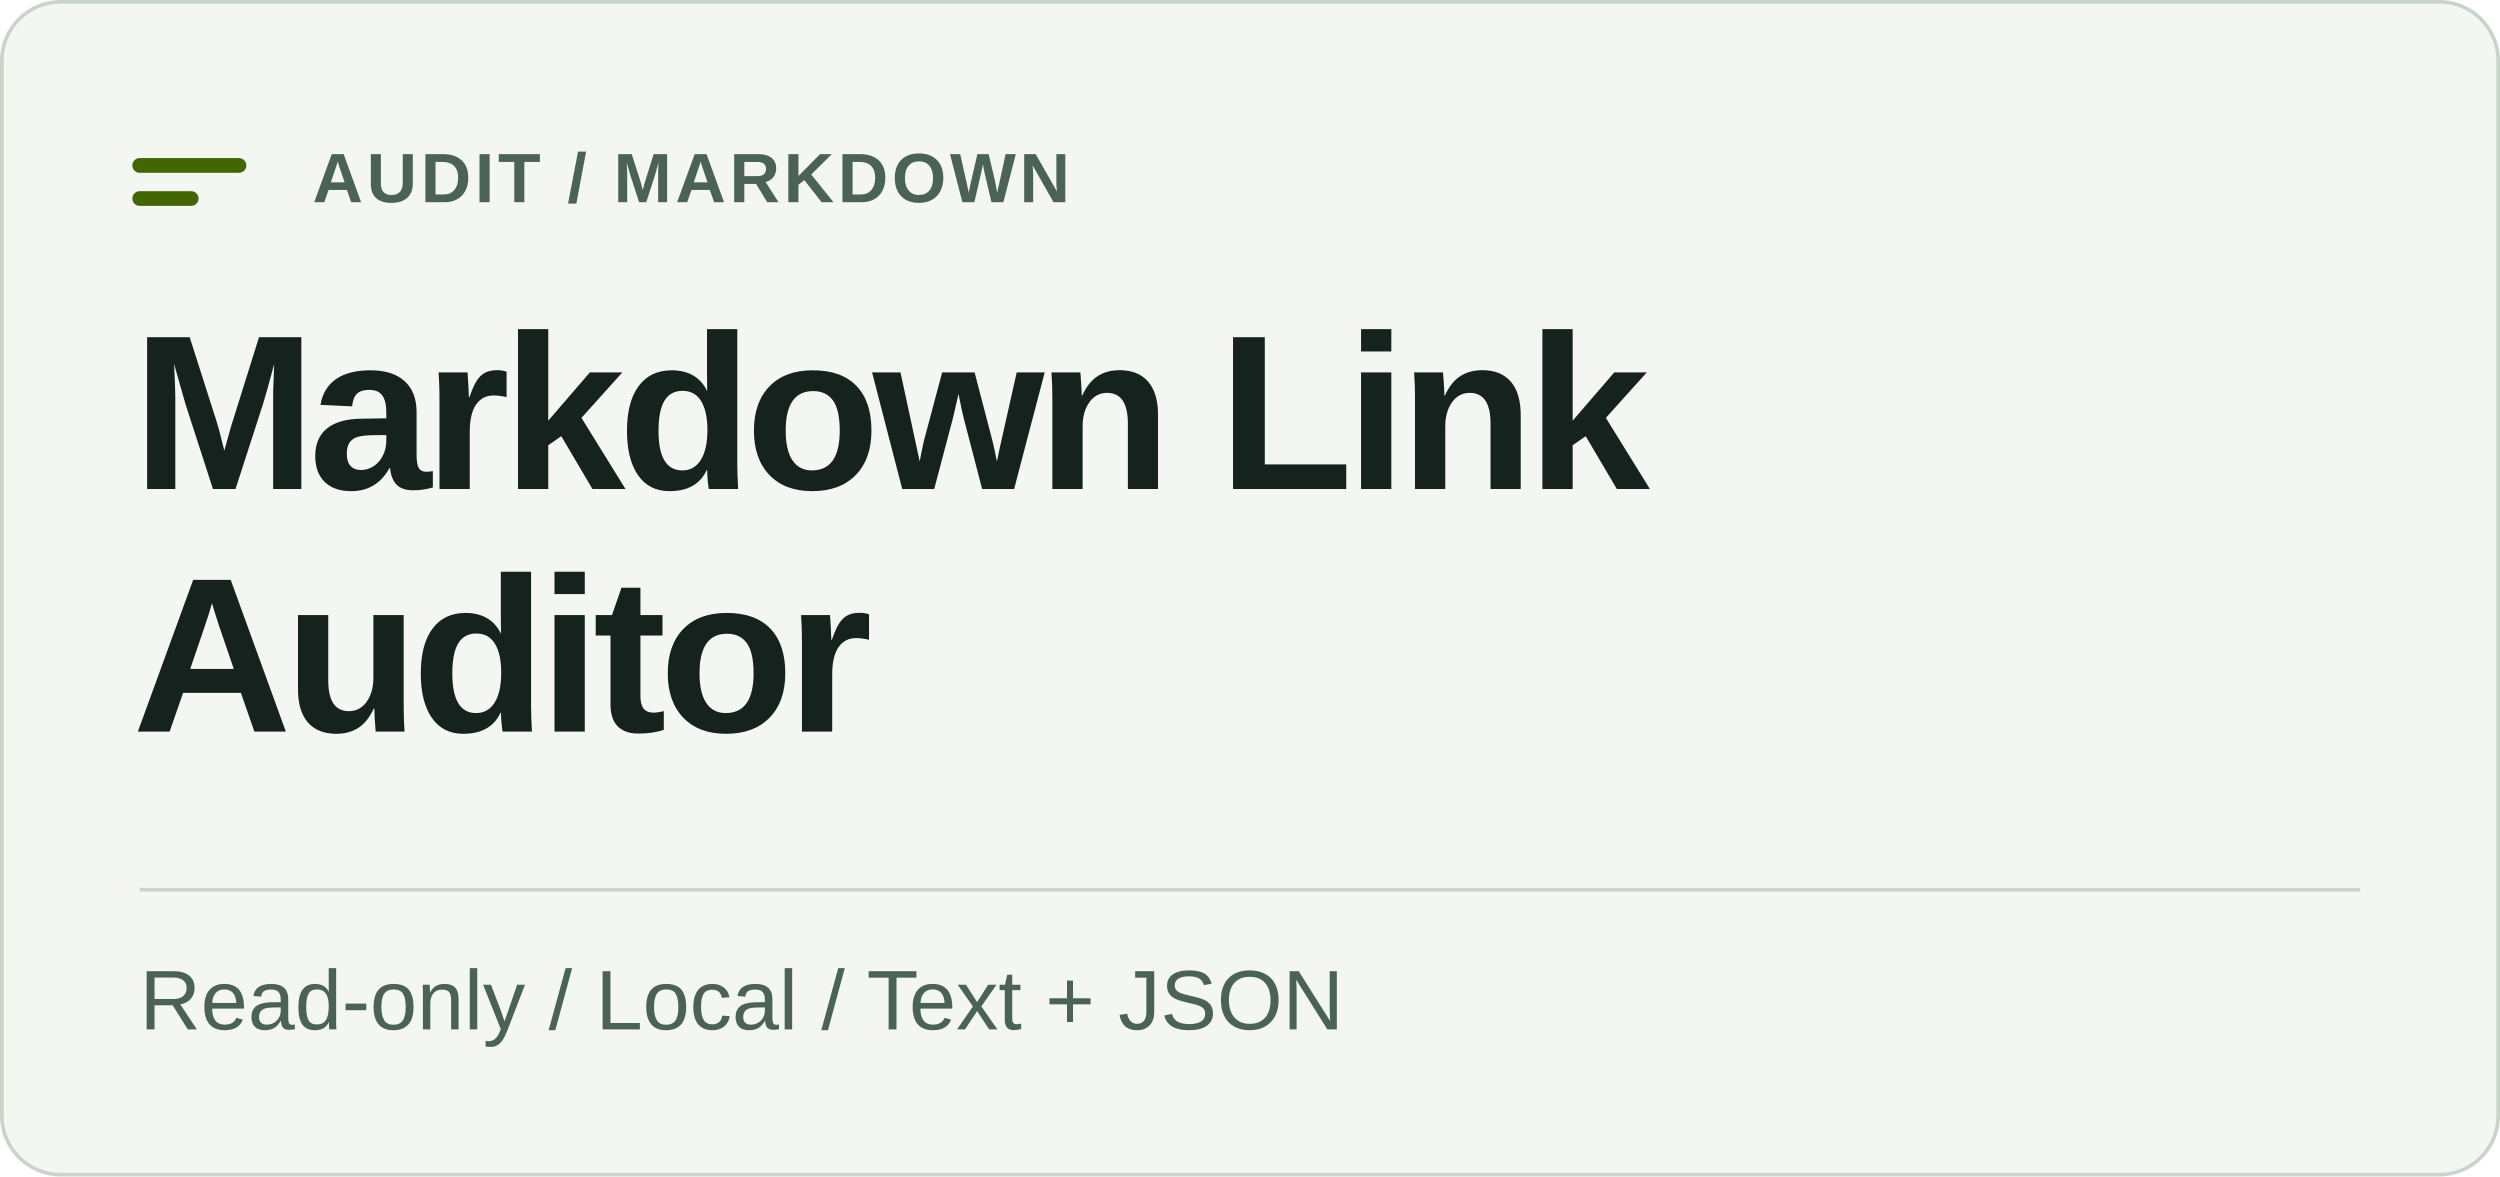
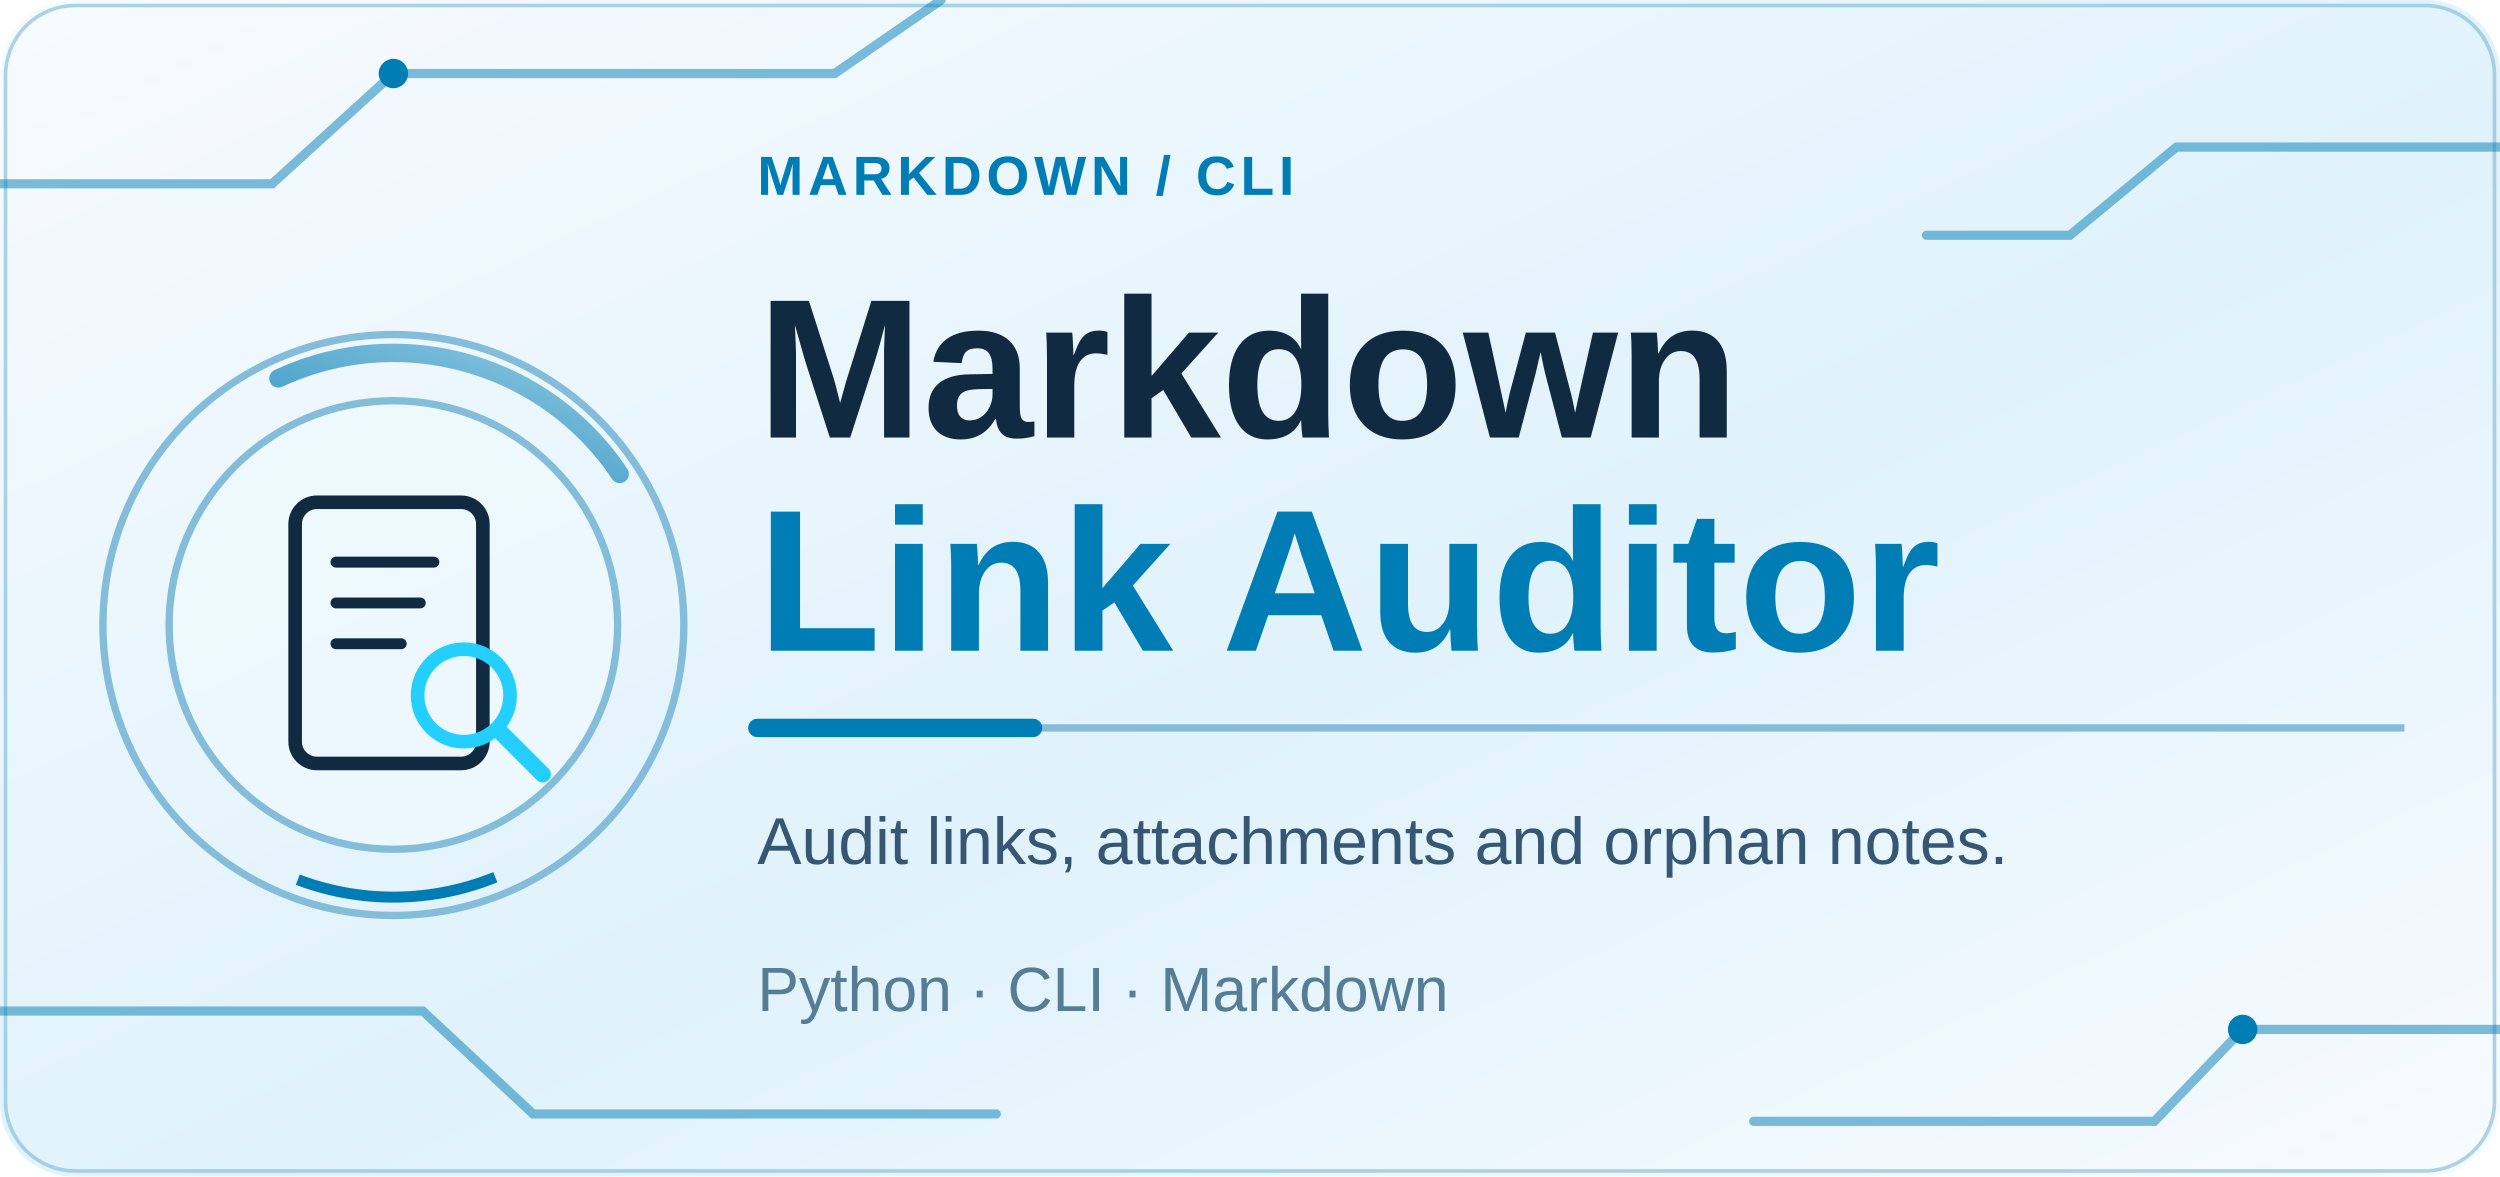
<svg xmlns="http://www.w3.org/2000/svg" width="680" height="320" viewBox="0 0 680 320" role="img" aria-labelledby="title desc">
-   <rect x="0.5" y="0.5" width="679" height="319" rx="16" fill="#F4F6F2" stroke="#C9D4CA" />
-   <g font-family="Arial, Helvetica, sans-serif">
-     <path d="M38 45h27m-27 9h14" stroke="#426600" stroke-width="4" stroke-linecap="round" />
-     <text x="85" y="55" fill="#4B6258" font-size="19" font-weight="700" letter-spacing="1">AUDIT / MARKDOWN</text>
-     <text x="36" y="133" font-size="60" font-weight="700" letter-spacing="-2" fill="#15221E">Markdown Link</text>
-     <text x="36" y="199" font-size="60" font-weight="700" letter-spacing="-2" fill="#15221E">Auditor</text>
-     <text x="38" y="280" font-size="23" fill="#4B6258">Read-only / Local / Text + JSON</text>
-     <path d="M38 242h604" stroke="#C9D4CA" />
+   <defs>
+     <linearGradient id="bg" x2="1" y2="1">
+       <stop stop-color="#F7FBFF" />
+       <stop offset=".55" stop-color="#E0F2FB" />
+       <stop offset="1" stop-color="#F7FBFF" />
+     </linearGradient>
+     <linearGradient id="ring" x2="1" y2="1">
+       <stop stop-color="#007DB5" stop-opacity=".25" />
+       <stop offset=".5" stop-color="#007DB5" />
+       <stop offset="1" stop-color="#007DB5" stop-opacity=".3" />
+     </linearGradient>
+   </defs>
+   <rect width="680" height="320" rx="20" fill="url(#bg)" />
+   <rect x="1.5" y="1.5" width="677" height="317" rx="19" fill="none" stroke="#83BDD9" stroke-opacity=".65" />
+   <g fill="none" stroke="#007DB5" stroke-opacity=".5" stroke-width="2.5" stroke-linecap="round">
+     <path d="M0 50h74l33-30h120l29-20" />
+     <path d="M0 275h115l30 28h126" />
+     <path d="M680 40h-88l-29 24h-39" />
+     <path d="M680 280h-70l-24 25h-109" />
+   </g>
+   <g fill="#007DB5">
+     <circle cx="107" cy="20" r="4" />
+     <circle cx="610" cy="280" r="4" />
+   </g>
+   <circle cx="107" cy="170" r="79" fill="none" stroke="#83BDD9" stroke-width="2" />
+   <circle cx="107" cy="170" r="61" fill="#EFF9FF" fill-opacity=".75" stroke="#83BDD9" stroke-width="2" />
+   <circle cx="107" cy="170" r="74" fill="none" stroke="url(#ring)" stroke-width="5" stroke-dasharray="105 390" stroke-linecap="round" transform="rotate(-115 107 170)" />
+   <circle cx="107" cy="170" r="74" fill="none" stroke="#007DB5" stroke-width="3" stroke-dasharray="55 450" transform="rotate(68 107 170)" />
+   <g color="#102A41" transform="translate(64 127) scale(.74)">
+     <rect x="22" y="13" width="69" height="96" rx="8" stroke="currentColor" stroke-width="5" fill="none" />
+     <path d="M37 35h36M37 50h31M37 65h24" stroke="currentColor" stroke-width="4" stroke-linecap="round" />
+     <circle cx="84" cy="84" r="17" stroke="#22CFFF" stroke-width="5" fill="none" />
+     <path d="M97 97l16 16" stroke="#22CFFF" stroke-width="6" stroke-linecap="round" />
+   </g>
+   <g font-family="Arial,Helvetica,sans-serif">
+     <text x="206" y="53" fill="#007DB5" font-size="15" font-weight="700" letter-spacing="1.3">MARKDOWN / CLI</text>
+     <g font-weight="700" fill="#102A41">
+       <text x="206" y="119" font-size="54">Markdown</text>
+       <text x="206" y="177" font-size="55" fill="#007DB5">Link Auditor</text>
+     </g>
+     <path d="M206 198h448" stroke="#83BDD9" stroke-width="2" />
+     <path d="M206 198h75" stroke="#007DB5" stroke-width="5" stroke-linecap="round" />
+     <text x="206" y="235" font-size="18" fill="#355773">Audit links, attachments and orphan notes.</text>
+     <text x="206" y="275" font-size="17" fill="#557D95">Python · CLI · Markdown</text>
  </g>
</svg>
